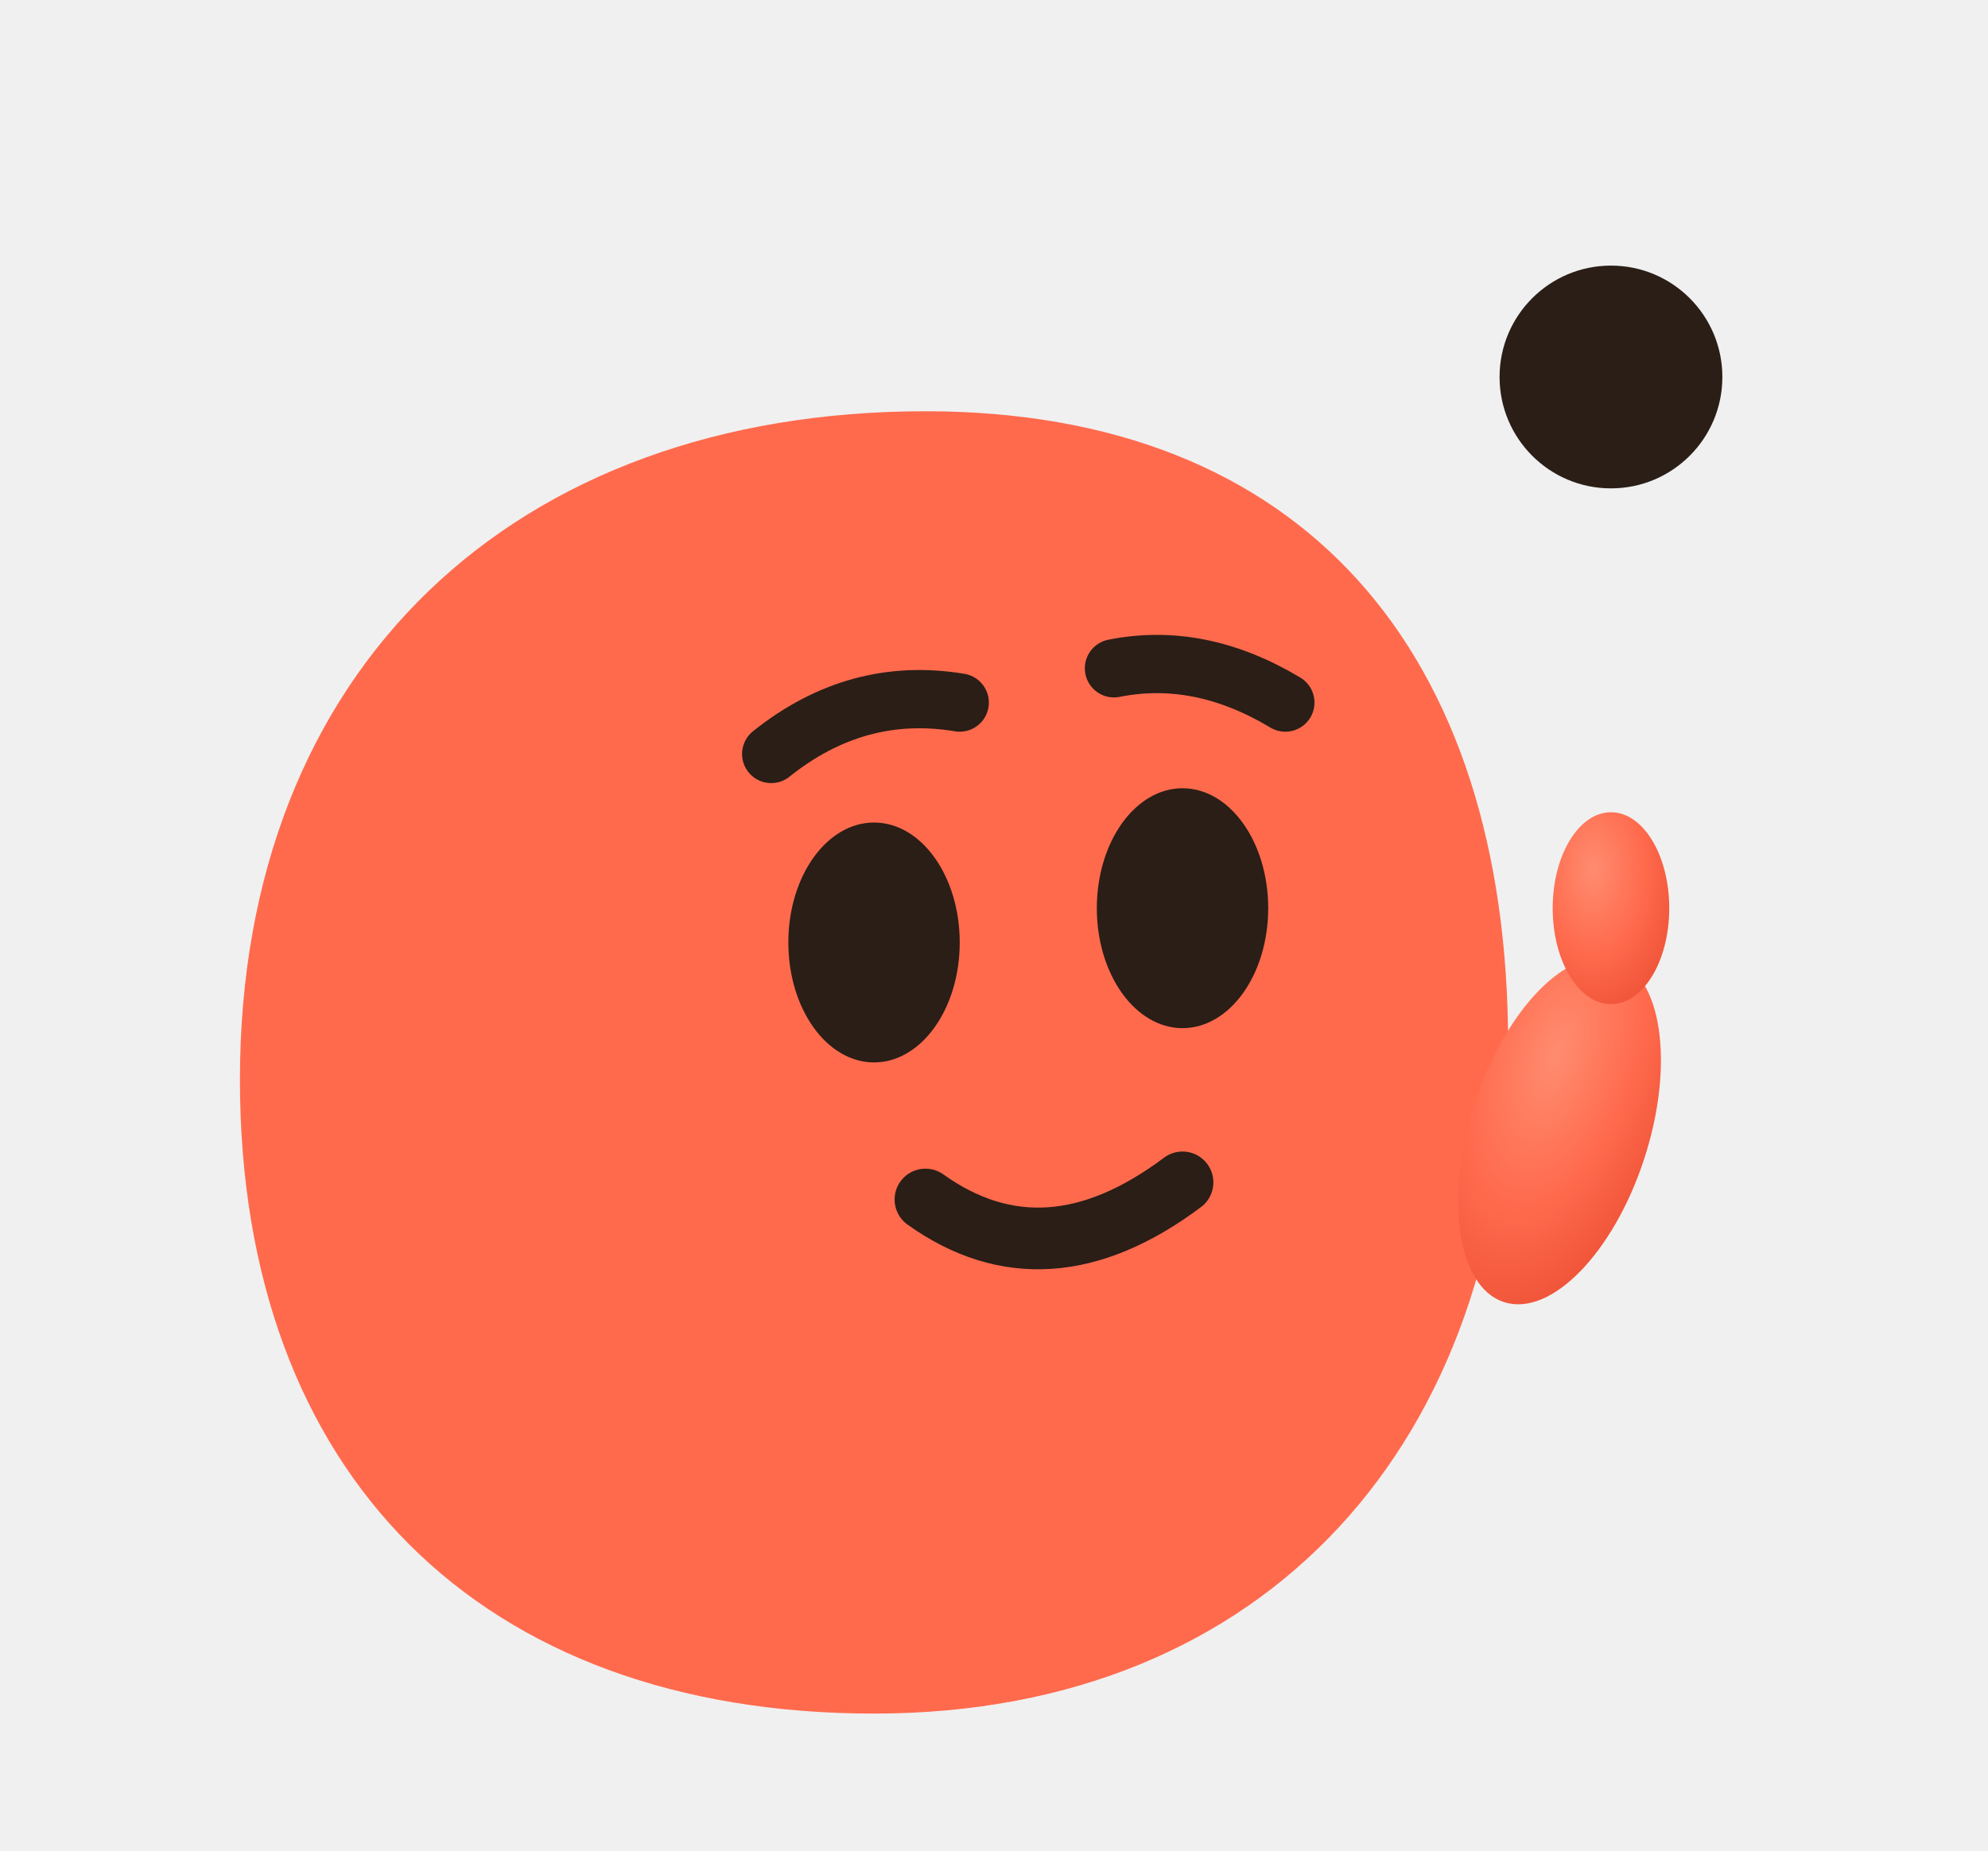
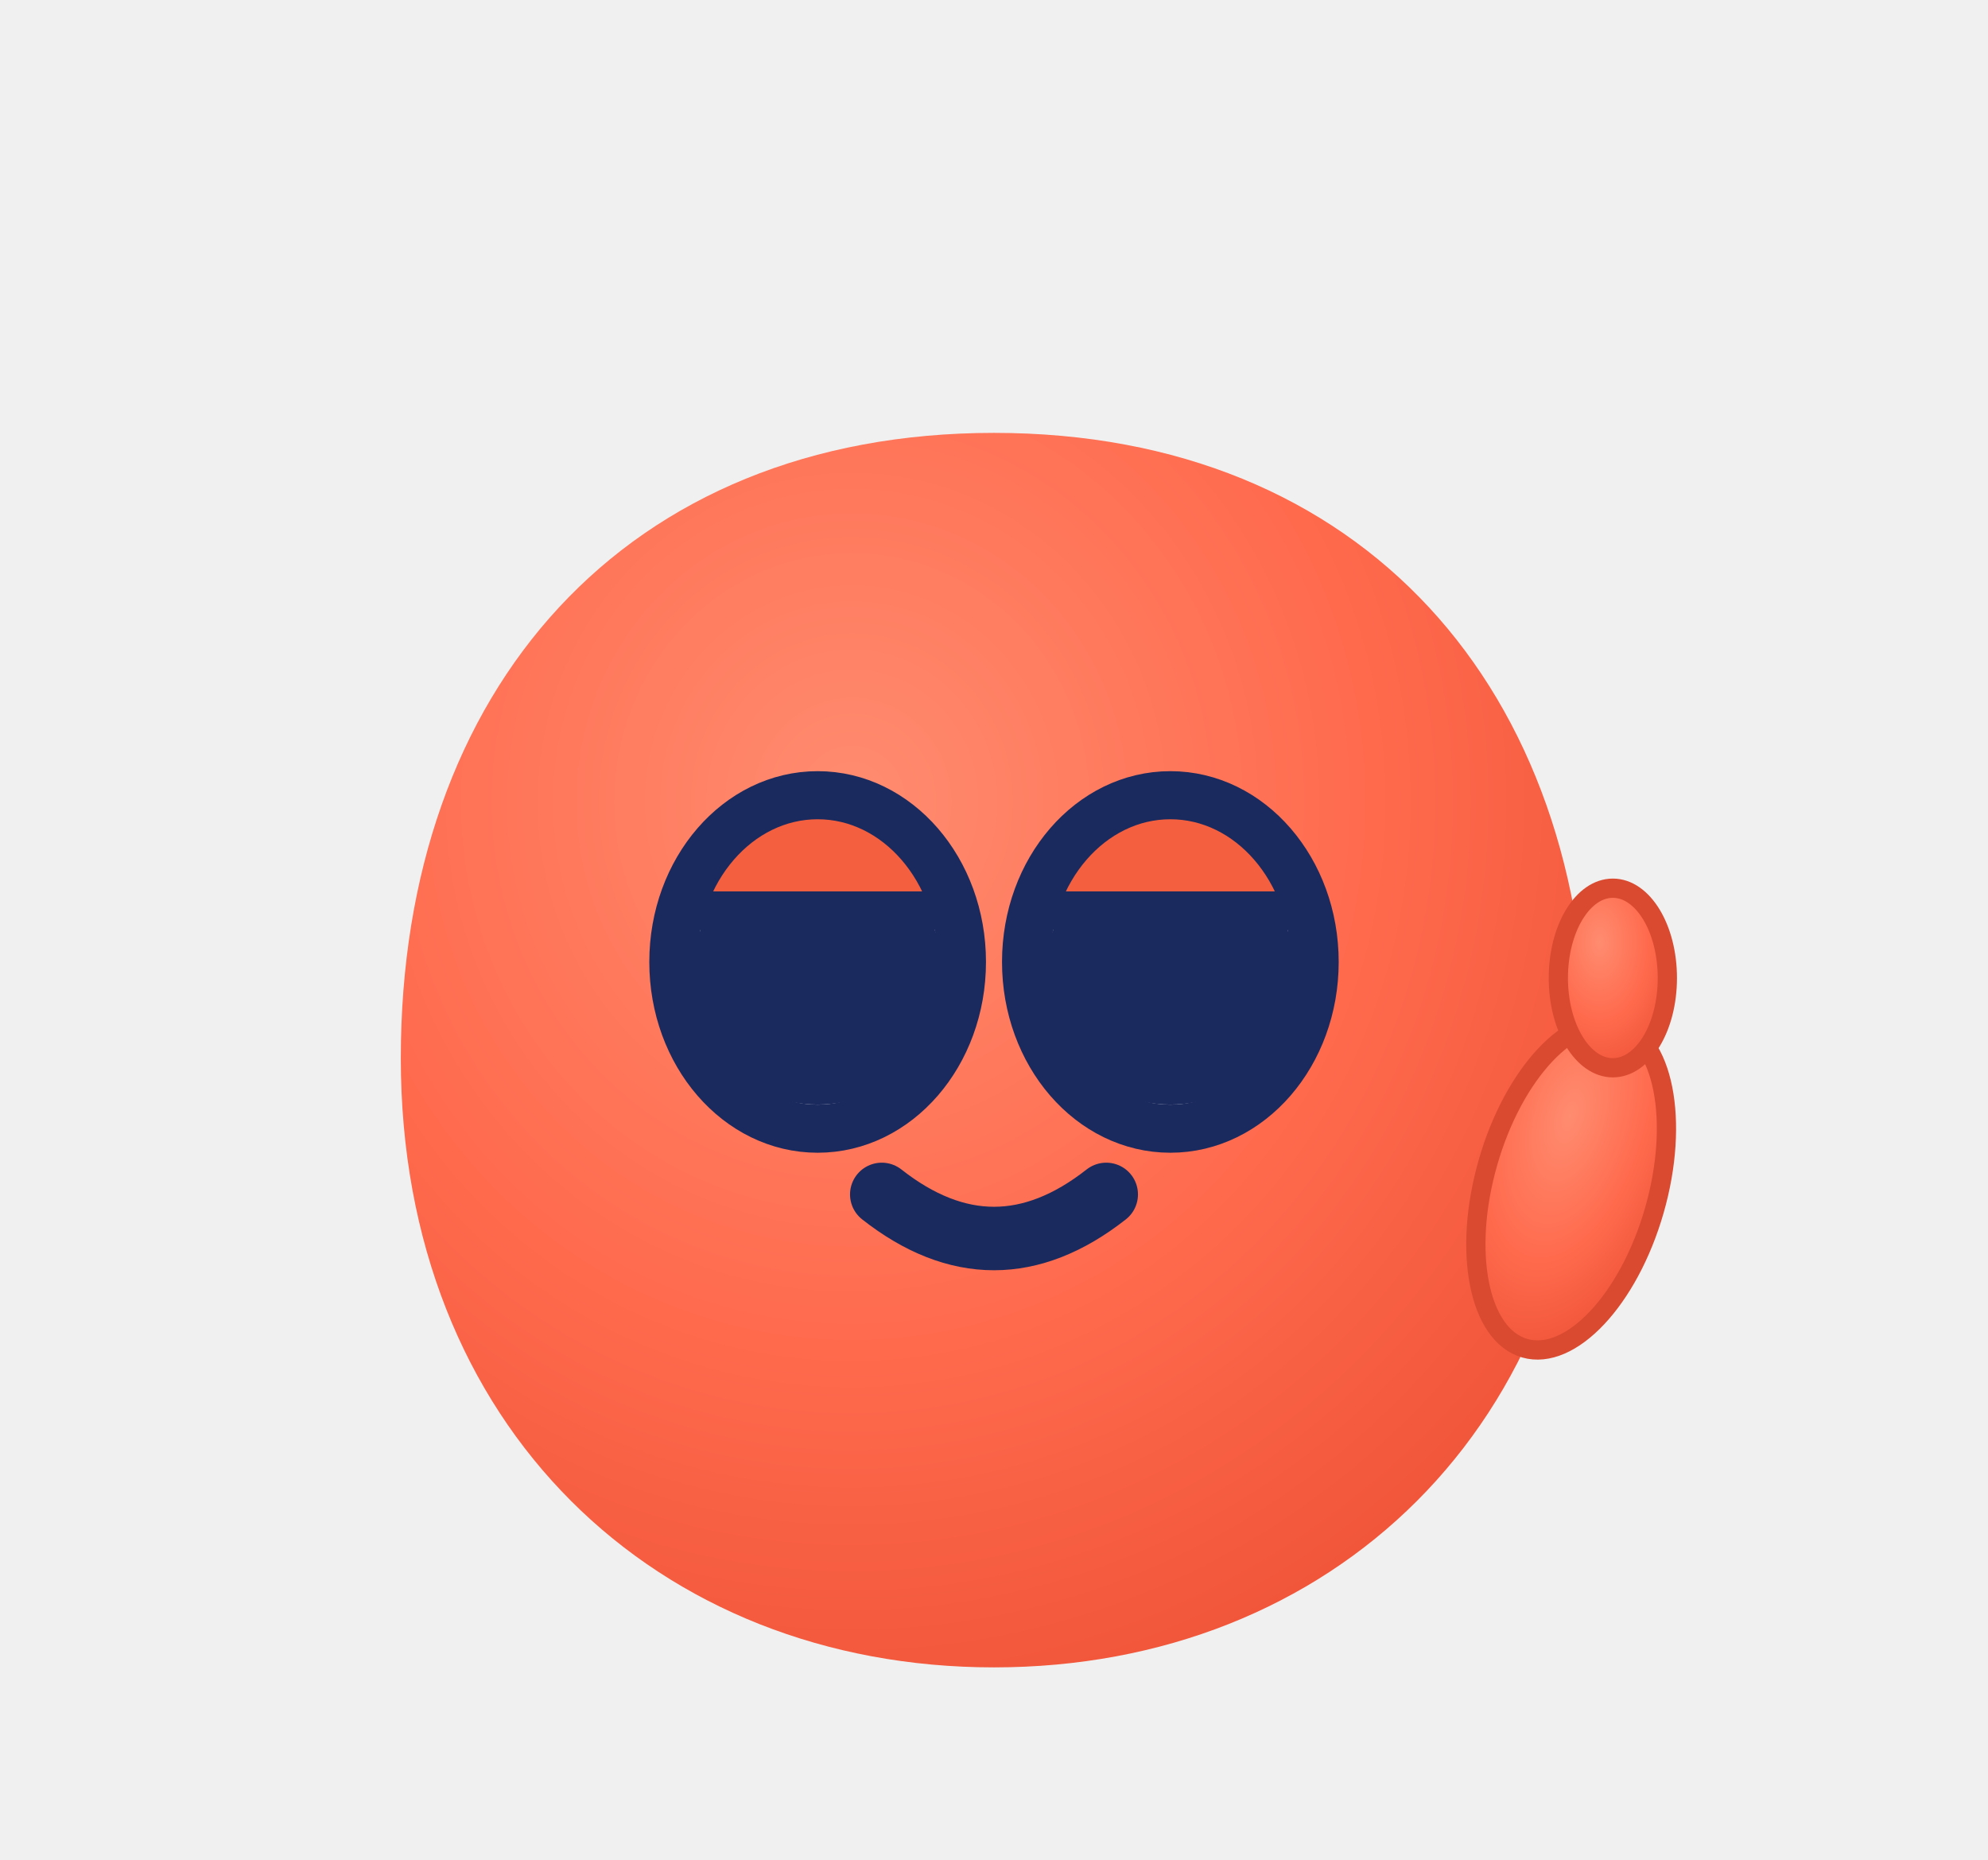
- <svg xmlns="http://www.w3.org/2000/svg" viewBox="-8 -6 116 108">
+ <svg xmlns="http://www.w3.org/2000/svg" viewBox="-12 -10 124 116">
  <defs>
-     <radialGradient id="denker-verloop" cx="35%" cy="30%" r="80%">
+     <radialGradient id="denker-verloop" cx="38%" cy="30%" r="80%">
      <stop offset="0" stop-color="#FF8C70" />
      <stop offset=".55" stop-color="#FF6A4D" />
      <stop offset="1" stop-color="#EE5236" />
    </radialGradient>
  </defs>
  <g class="lijf">
-     <path d="M46 18C68 18 80 32 80 55C80 78 66 94 43 94C20 94 6 80 6 57C6 33 22 18 46 18Z" fill="#FF6A4D" />
+     <path d="M50 17C73 17 87 33 87 56C87 79 71 94 50 94C29 94 13 79 13 56C13 33 27 17 50 17Z" fill="url(#denker-verloop)" />
    <g class="face">
-       <g class="pupils">
-         <g class="eye">
-           <ellipse cx="43" cy="49" rx="5" ry="7" fill="#2A1E17" />
+       <g class="eye">
+         <clipPath id="denker-oog-39">
+           <ellipse cx="39" cy="50" rx="9" ry="10.4" />
+         </clipPath>
+         <ellipse cx="39" cy="50" rx="9" ry="10.4" fill="#fff" />
+         <g clip-path="url(#denker-oog-39)">
+           <g class="pupil">
+             <circle cx="39" cy="51" r="7.897" fill="#1B2A5E" />
+           </g>
+           <path d="M27 36.6L51 36.6L51 46.8L27 46.8Z" fill="#F4603F" />
+           <path d="M27 46.8L51 46.8" fill="none" stroke="#1B2A5E" stroke-width="2.4" stroke-linecap="round" />
        </g>
-         <g class="eye">
-           <ellipse cx="61" cy="47" rx="5" ry="7" fill="#2A1E17" />
+         <ellipse cx="39" cy="50" rx="9" ry="10.4" fill="none" stroke="#1B2A5E" stroke-width="3" />
+       </g>
+       <g class="eye">
+         <clipPath id="denker-oog-61">
+           <ellipse cx="61" cy="50" rx="9" ry="10.4" />
+         </clipPath>
+         <ellipse cx="61" cy="50" rx="9" ry="10.4" fill="#fff" />
+         <g clip-path="url(#denker-oog-61)">
+           <g class="pupil">
+             <circle cx="61" cy="51" r="7.897" fill="#1B2A5E" />
+           </g>
+           <path d="M49 36.6L73 36.6L73 46.8L49 46.8Z" fill="#F4603F" />
+           <path d="M49 46.8L73 46.8" fill="none" stroke="#1B2A5E" stroke-width="2.4" stroke-linecap="round" />
        </g>
+         <ellipse cx="61" cy="50" rx="9" ry="10.4" fill="none" stroke="#1B2A5E" stroke-width="3" />
      </g>
-       <path d="M37 38 Q42 34 48 35" fill="none" stroke="#2A1E17" stroke-width="3.4" stroke-linecap="round" />
-       <path d="M57 33 Q62 32 67 35" fill="none" stroke="#2A1E17" stroke-width="3.4" stroke-linecap="round" />
-       <path d="M46 64 Q53 69 61 63" fill="none" stroke="#2A1E17" stroke-width="3.6" stroke-linecap="round" />
+       <path d="M43 64.5 Q50 70 57 64.5" fill="none" stroke="#1B2A5E" stroke-width="3.96" stroke-linecap="round" stroke-linejoin="round" />
    </g>
    <g class="thumb">
-       <g class="">
-         <ellipse cx="83" cy="60" rx="5.2" ry="10.5" transform="rotate(18 83 60)" fill="url(#denker-verloop)" />
+       <g>
+         <ellipse cx="86" cy="64" rx="5.4" ry="10.5" transform="rotate(16 86 64)" fill="url(#denker-verloop)" stroke="#D94A30" stroke-width="1.2" />
      </g>
-       <ellipse cx="86" cy="47" rx="3.4" ry="5.6" fill="url(#denker-verloop)" />
+       <ellipse cx="88.6" cy="51" rx="3.4" ry="5.6" fill="url(#denker-verloop)" stroke="#D94A30" stroke-width="1.2" />
    </g>
  </g>
-   <circle class="dot" cx="86" cy="16" r="6.5" fill="#2A1E17" />
</svg>
